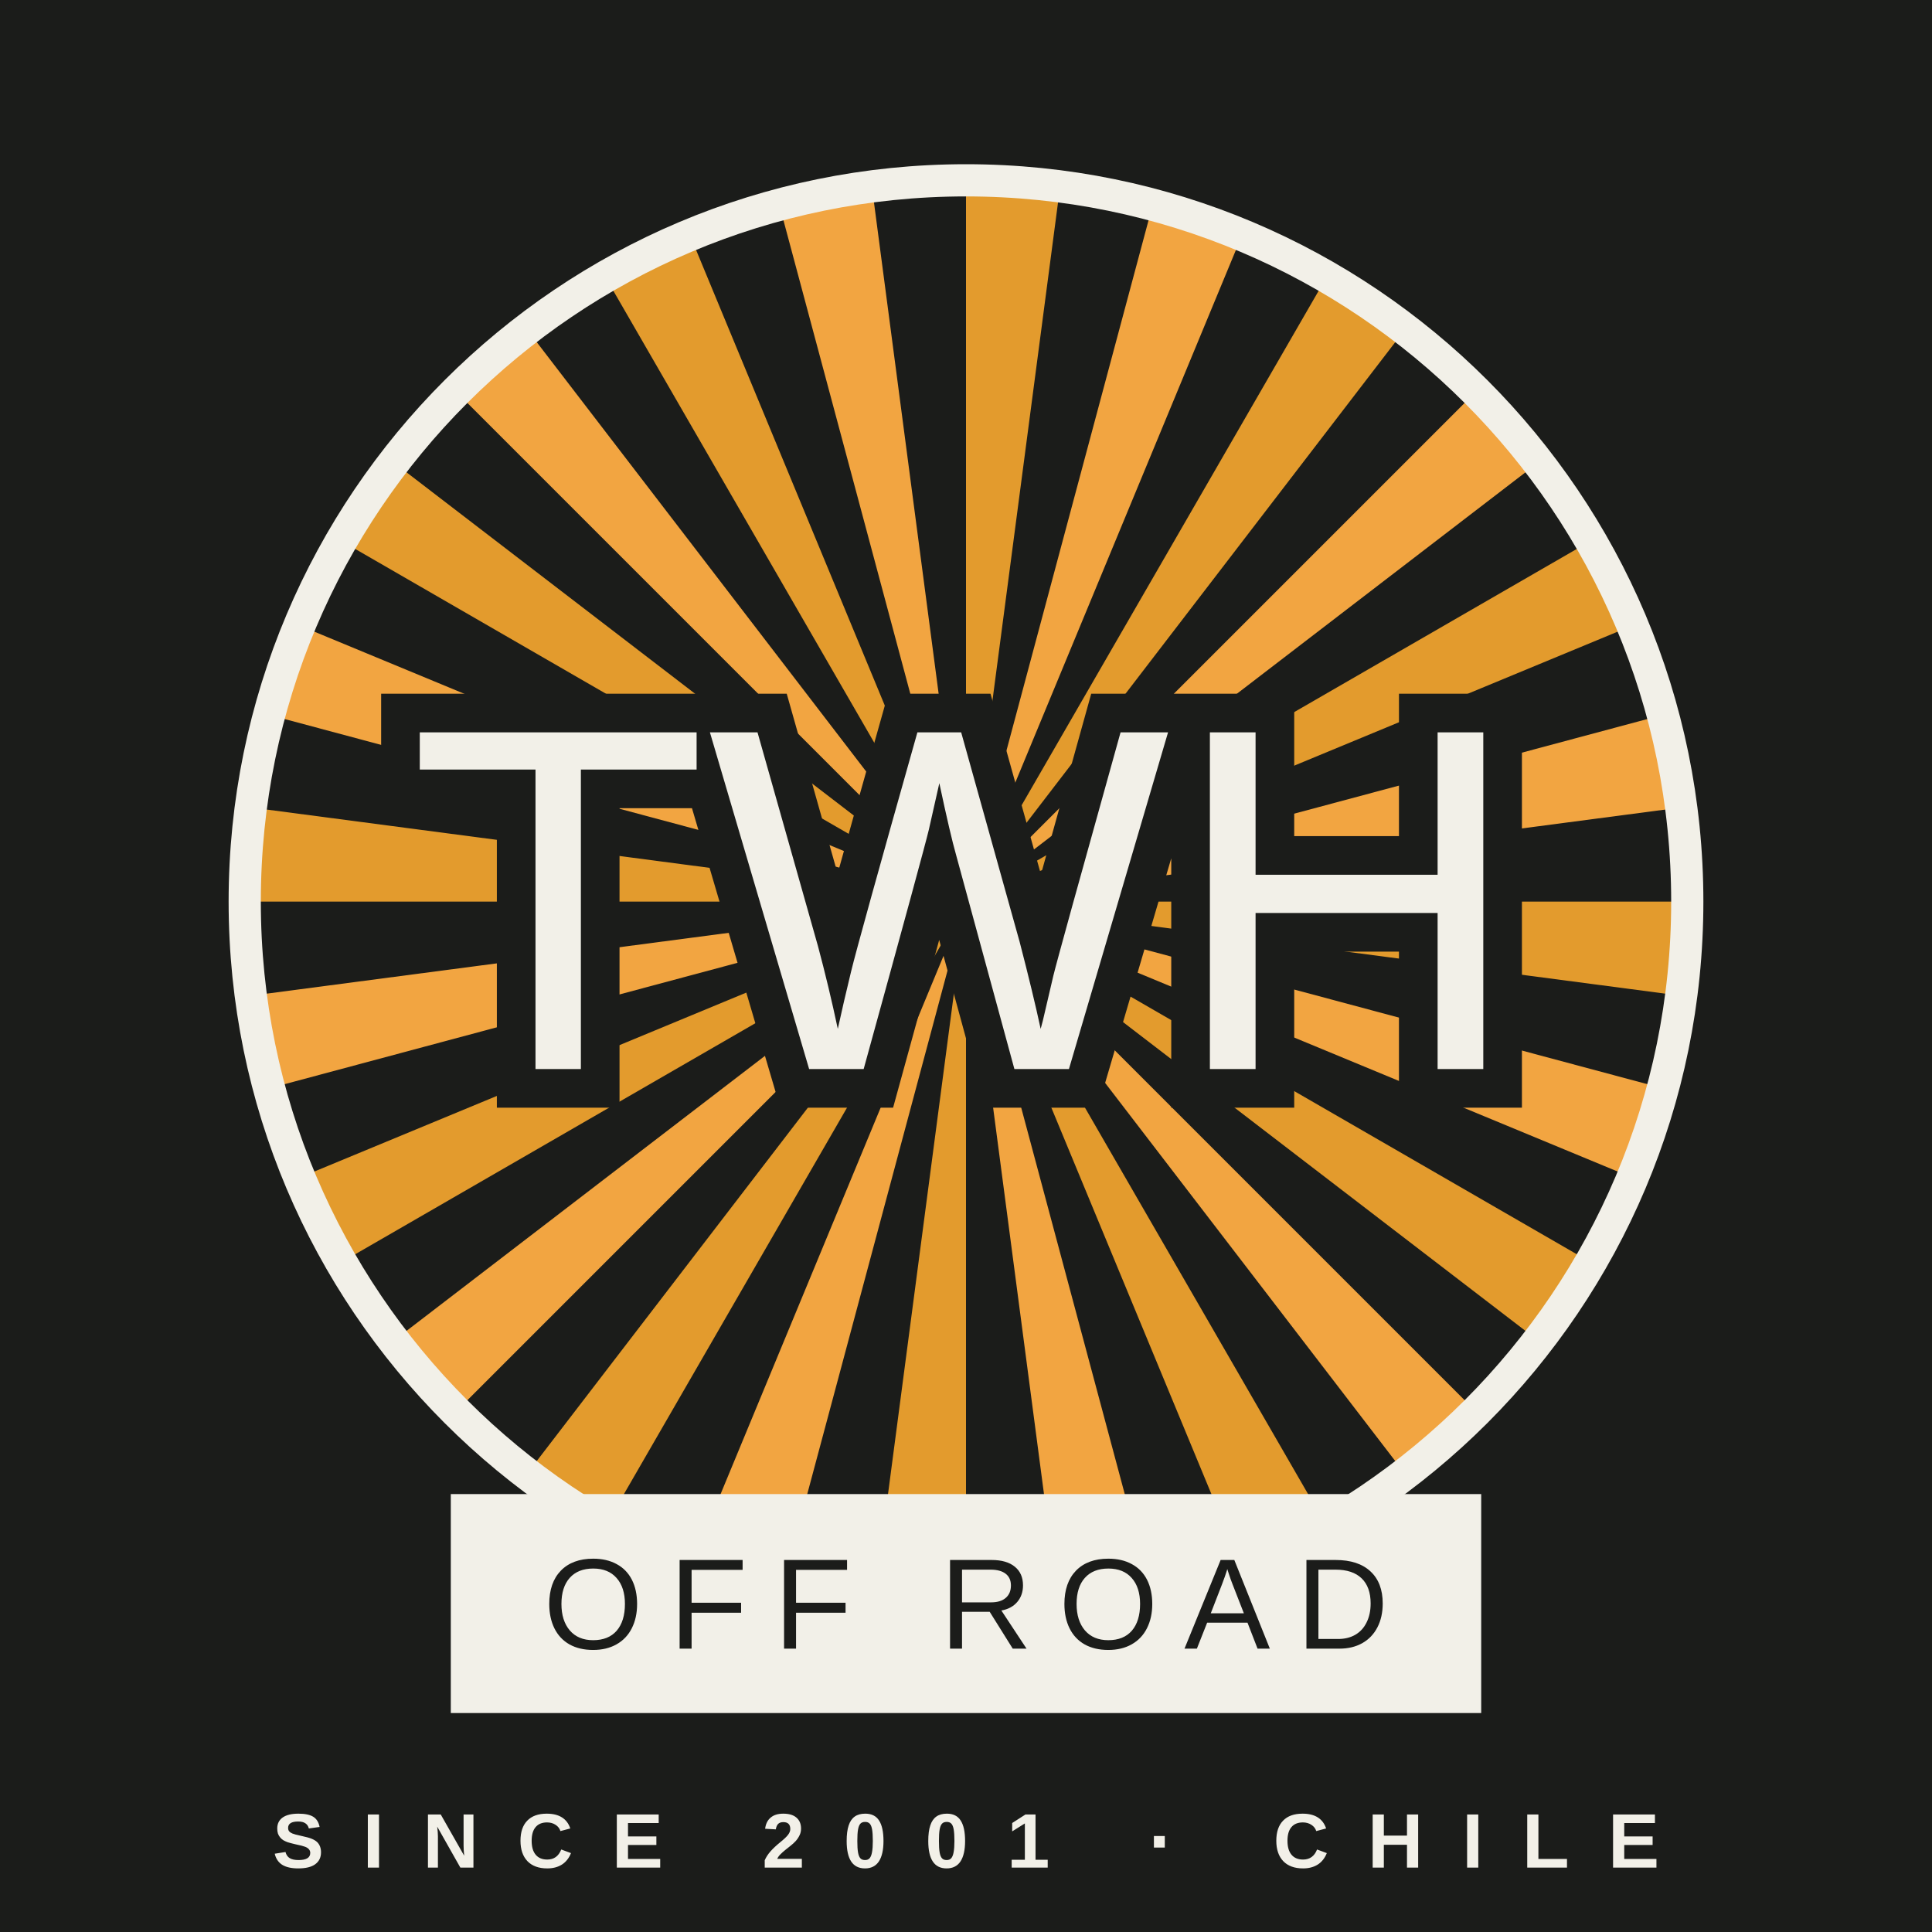
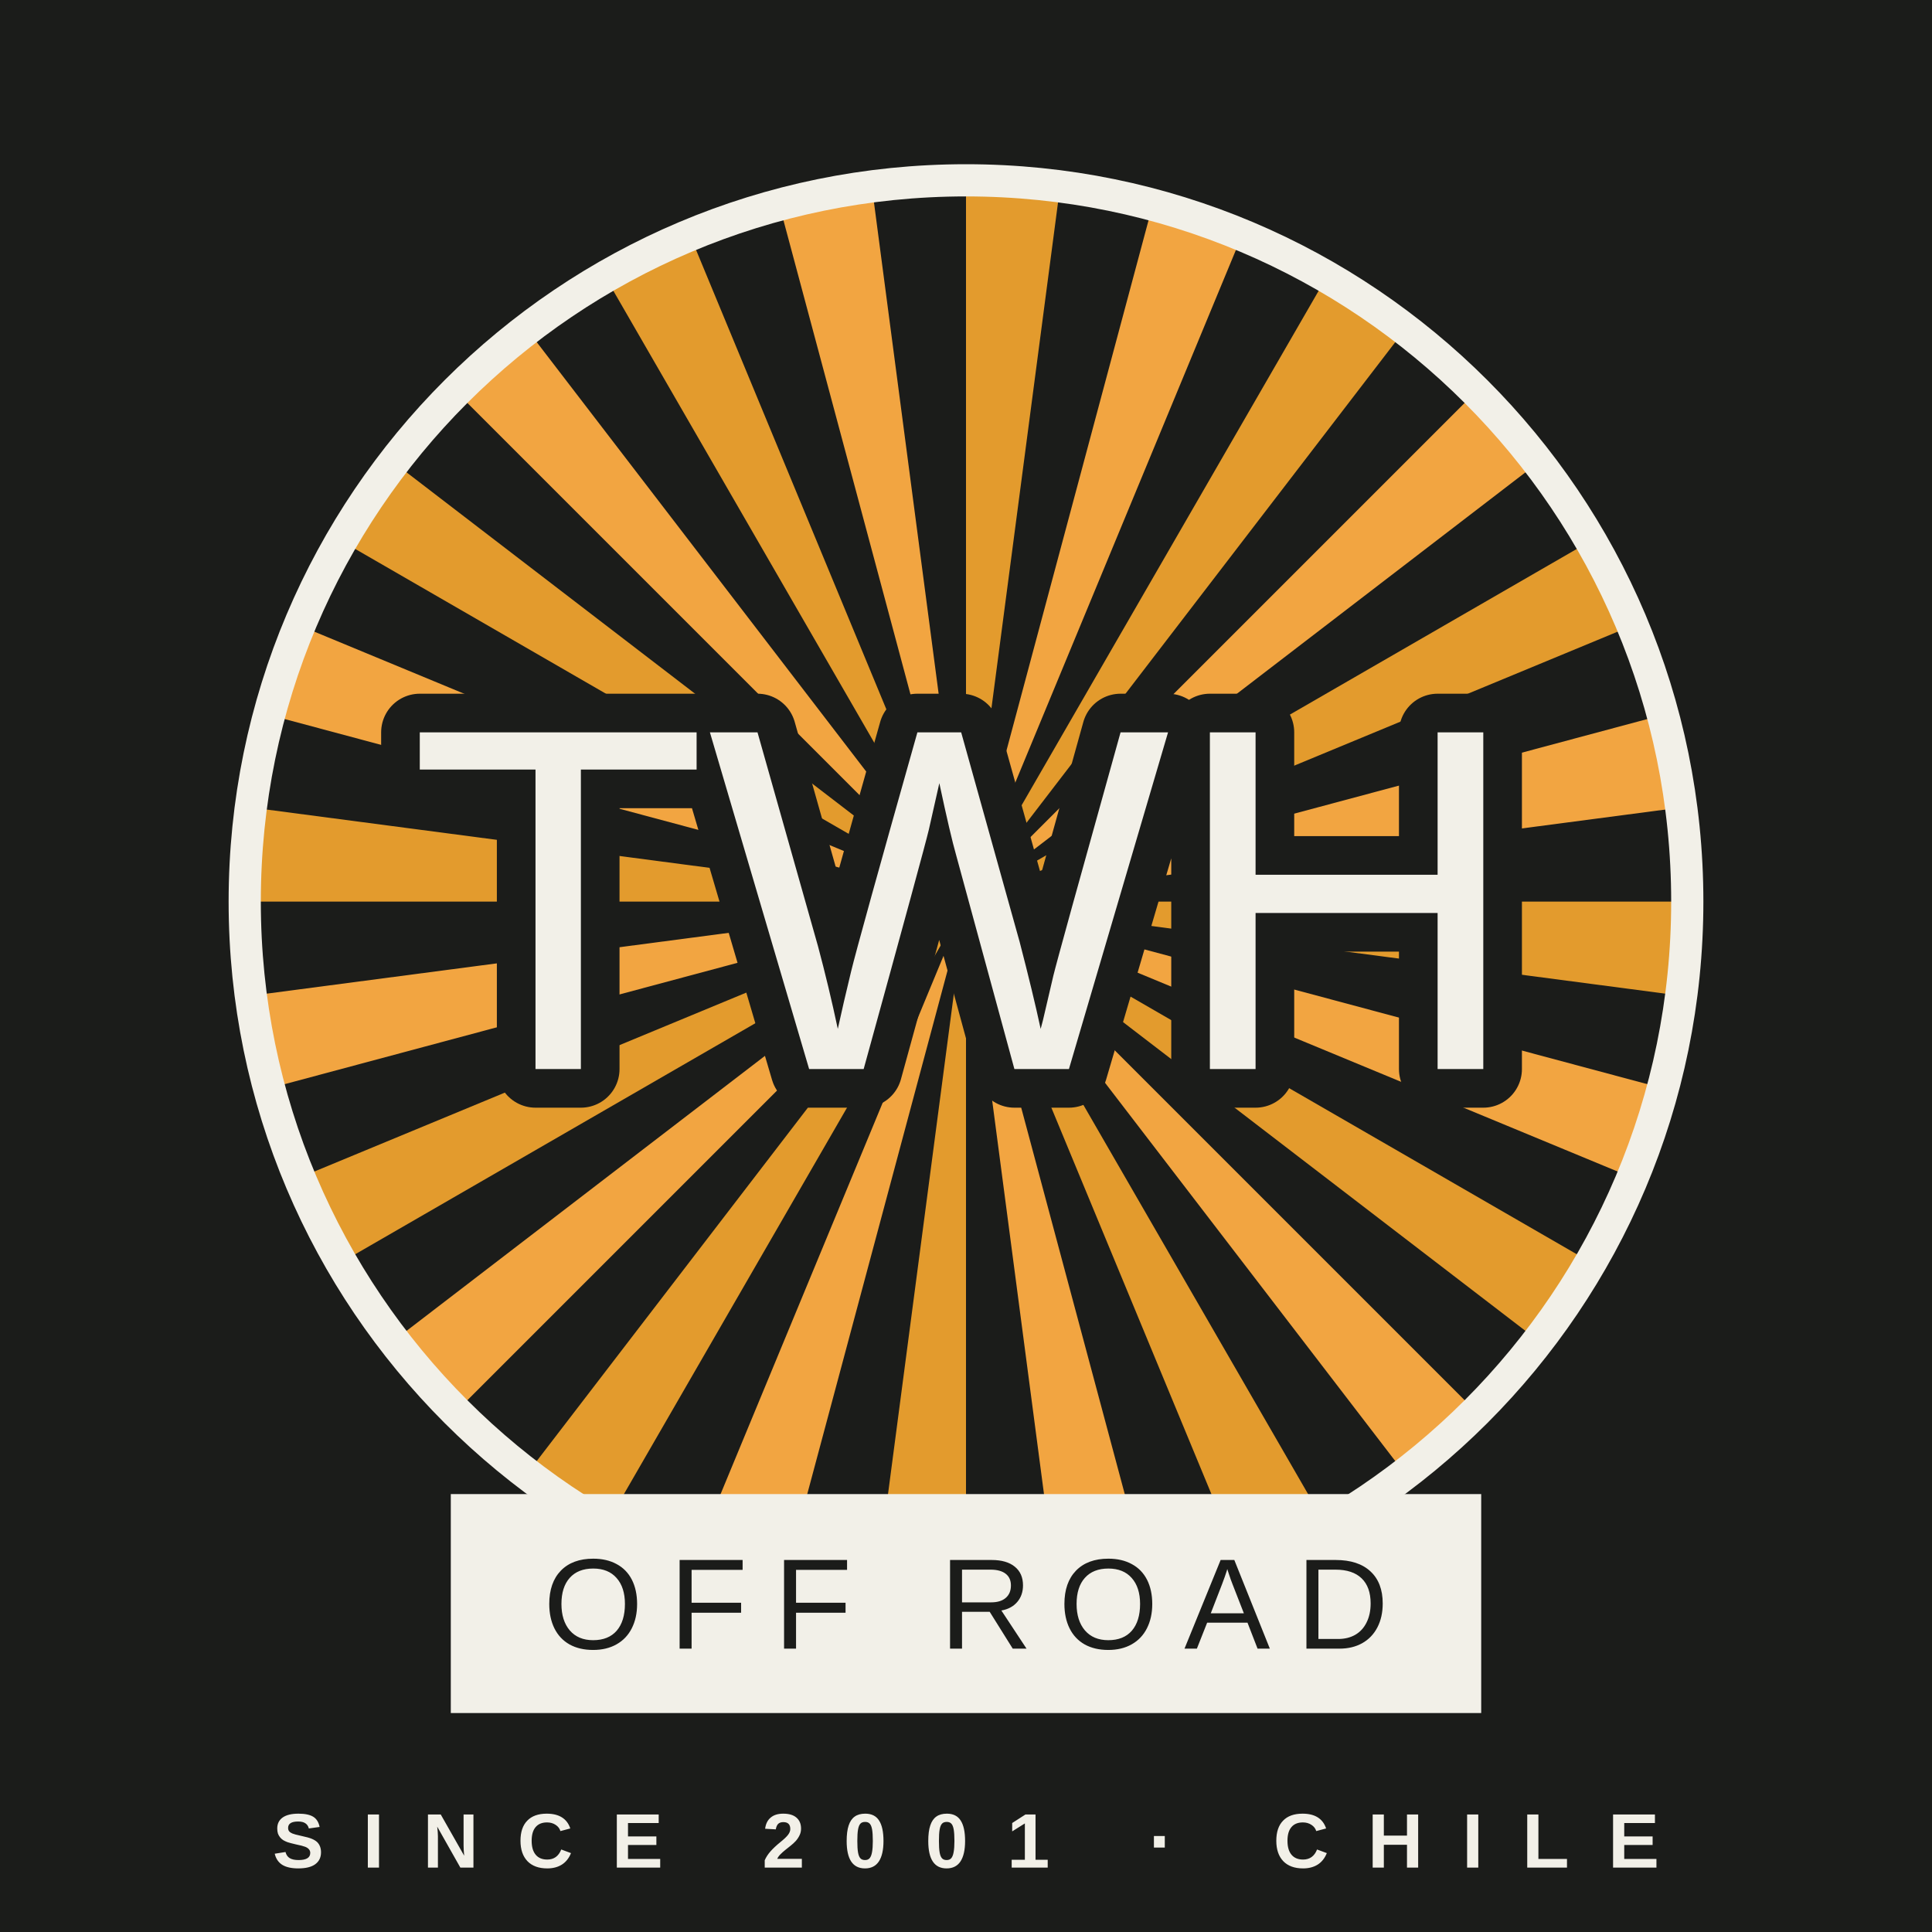
<svg xmlns="http://www.w3.org/2000/svg" width="1000" height="1000" viewBox="0 0 300 300">
  <rect id="fondo" width="300" height="300" fill="#1B1C1A" />
  <defs>
    <clipPath id="sb">
      <circle cx="150" cy="140" r="112" />
    </clipPath>
  </defs>
  <g clip-path="url(#sb)">
    <path d="M150 140 L310 140 L308.63 160.88 Z" fill="#E39B2D" />
    <path d="M150 140 L304.55 181.41 L297.82 201.23 Z" fill="#F2A541" />
    <path d="M150 140 L288.56 220 L276.94 237.4 Z" fill="#E39B2D" />
    <path d="M150 140 L263.14 253.14 L247.4 266.94 Z" fill="#F2A541" />
    <path d="M150 140 L230 278.56 L211.23 287.82 Z" fill="#E39B2D" />
    <path d="M150 140 L191.41 294.55 L170.88 298.63 Z" fill="#F2A541" />
    <path d="M150 140 L150 300 L129.12 298.63 Z" fill="#E39B2D" />
    <path d="M150 140 L108.59 294.55 L88.77 287.82 Z" fill="#F2A541" />
    <path d="M150 140 L70 278.56 L52.6 266.94 Z" fill="#E39B2D" />
    <path d="M150 140 L36.86 253.14 L23.06 237.4 Z" fill="#F2A541" />
    <path d="M150 140 L11.44 220 L2.18 201.23 Z" fill="#E39B2D" />
    <path d="M150 140 L-4.55 181.41 L-8.63 160.88 Z" fill="#F2A541" />
    <path d="M150 140 L-10 140 L-8.63 119.12 Z" fill="#E39B2D" />
    <path d="M150 140 L-4.55 98.59 L2.18 78.77 Z" fill="#F2A541" />
    <path d="M150 140 L11.44 60 L23.06 42.6 Z" fill="#E39B2D" />
    <path d="M150 140 L36.86 26.86 L52.6 13.06 Z" fill="#F2A541" />
    <path d="M150 140 L70 1.44 L88.77 -7.82 Z" fill="#E39B2D" />
    <path d="M150 140 L108.59 -14.55 L129.12 -18.63 Z" fill="#F2A541" />
    <path d="M150 140 L150 -20 L170.88 -18.63 Z" fill="#E39B2D" />
    <path d="M150 140 L191.41 -14.55 L211.23 -7.82 Z" fill="#F2A541" />
    <path d="M150 140 L230 1.44 L247.4 13.06 Z" fill="#E39B2D" />
    <path d="M150 140 L263.14 26.86 L276.94 42.6 Z" fill="#F2A541" />
    <path d="M150 140 L288.56 60 L297.82 78.77 Z" fill="#E39B2D" />
    <path d="M150 140 L304.55 98.59 L308.63 119.12 Z" fill="#F2A541" />
  </g>
  <circle cx="150" cy="140" r="112" fill="none" stroke="#F2F0E8" stroke-width="5" />
-   <text x="150" y="166" text-anchor="middle" font-family="'Arial Black', 'Segoe UI Black', Arial, sans-serif" font-size="76" fill="#F2F0E8" stroke="#1B1C1A" stroke-width="12" paint-order="stroke">TWH</text>
+   <text x="150" y="166" text-anchor="middle" font-family="'Arial Black', 'Segoe UI Black', Arial, sans-serif" font-size="76" fill="#F2F0E8" stroke="#1B1C1A" stroke-width="12" paint-order="stroke" stroke-linejoin="round">TWH</text>
  <rect x="70" y="232" width="160" height="34" fill="#F2F0E8" />
  <text x="150" y="256" font-family="'Arial Black', 'Segoe UI Black', Arial, sans-serif" font-size="20" fill="#1B1C1A" text-anchor="middle" letter-spacing="4">OFF ROAD</text>
  <text x="150" y="290" font-family="Bahnschrift, 'Arial Narrow', Arial, sans-serif" font-size="12" fill="#F2F0E8" text-anchor="middle" font-weight="700" style="font-stretch:condensed" letter-spacing="6">SINCE 2001 · CHILE</text>
</svg>
